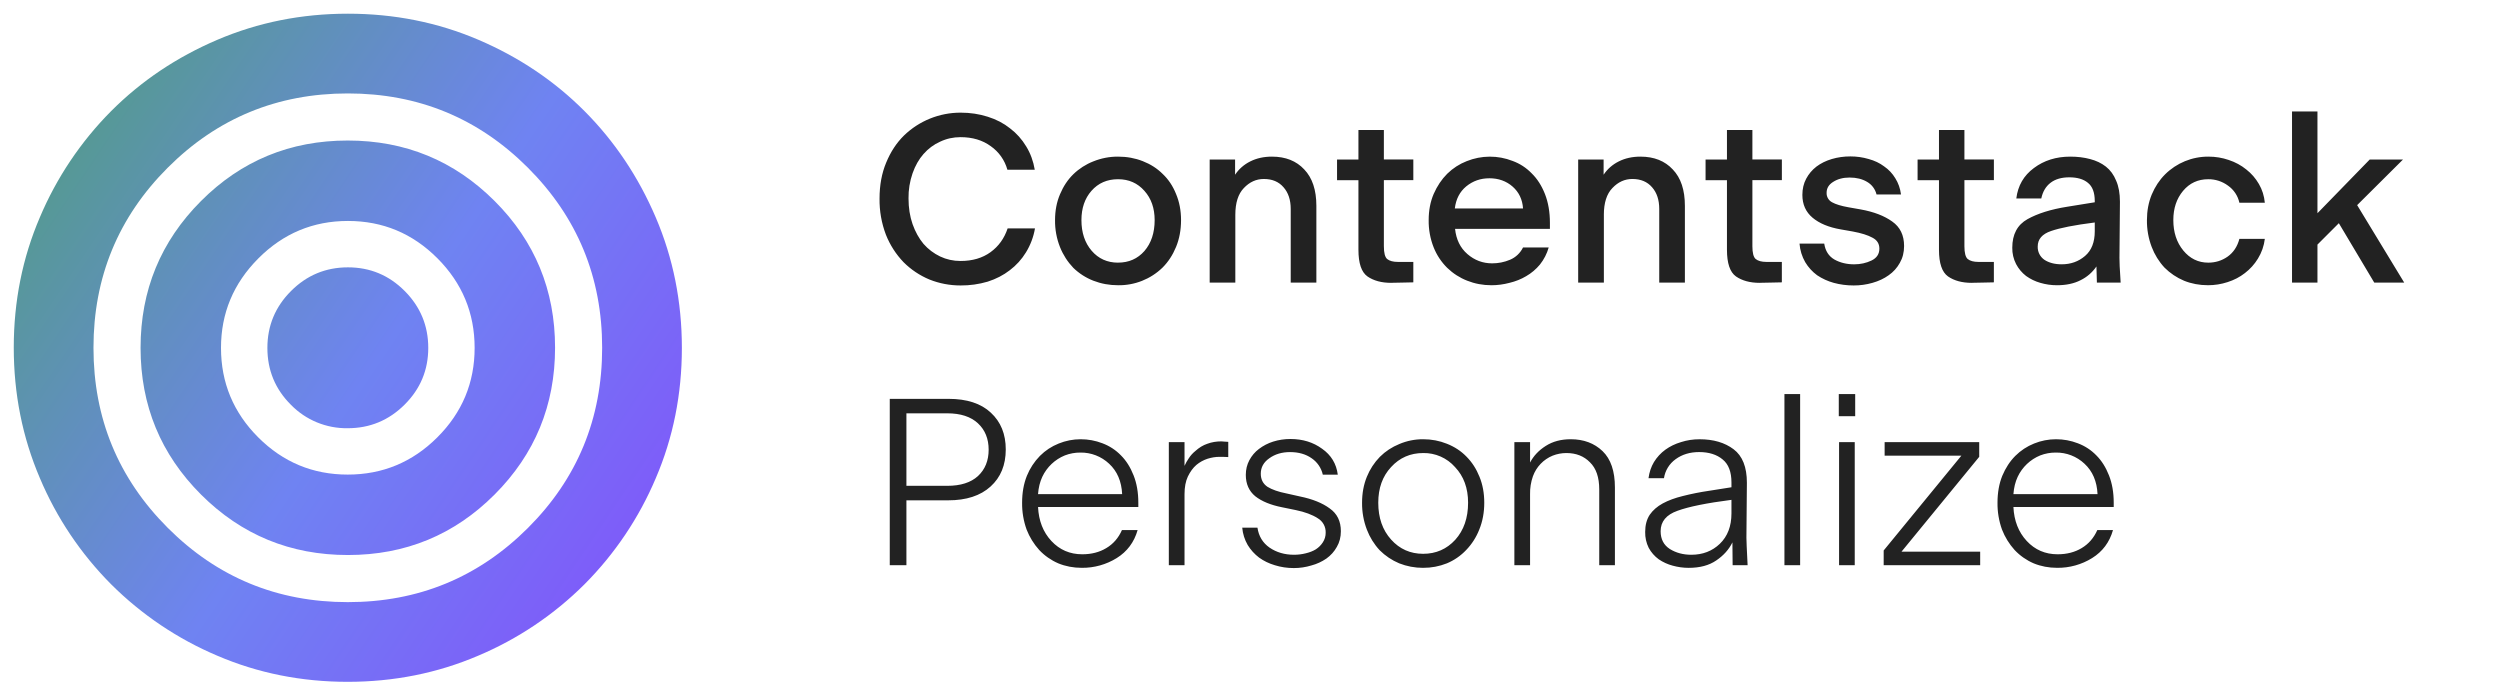
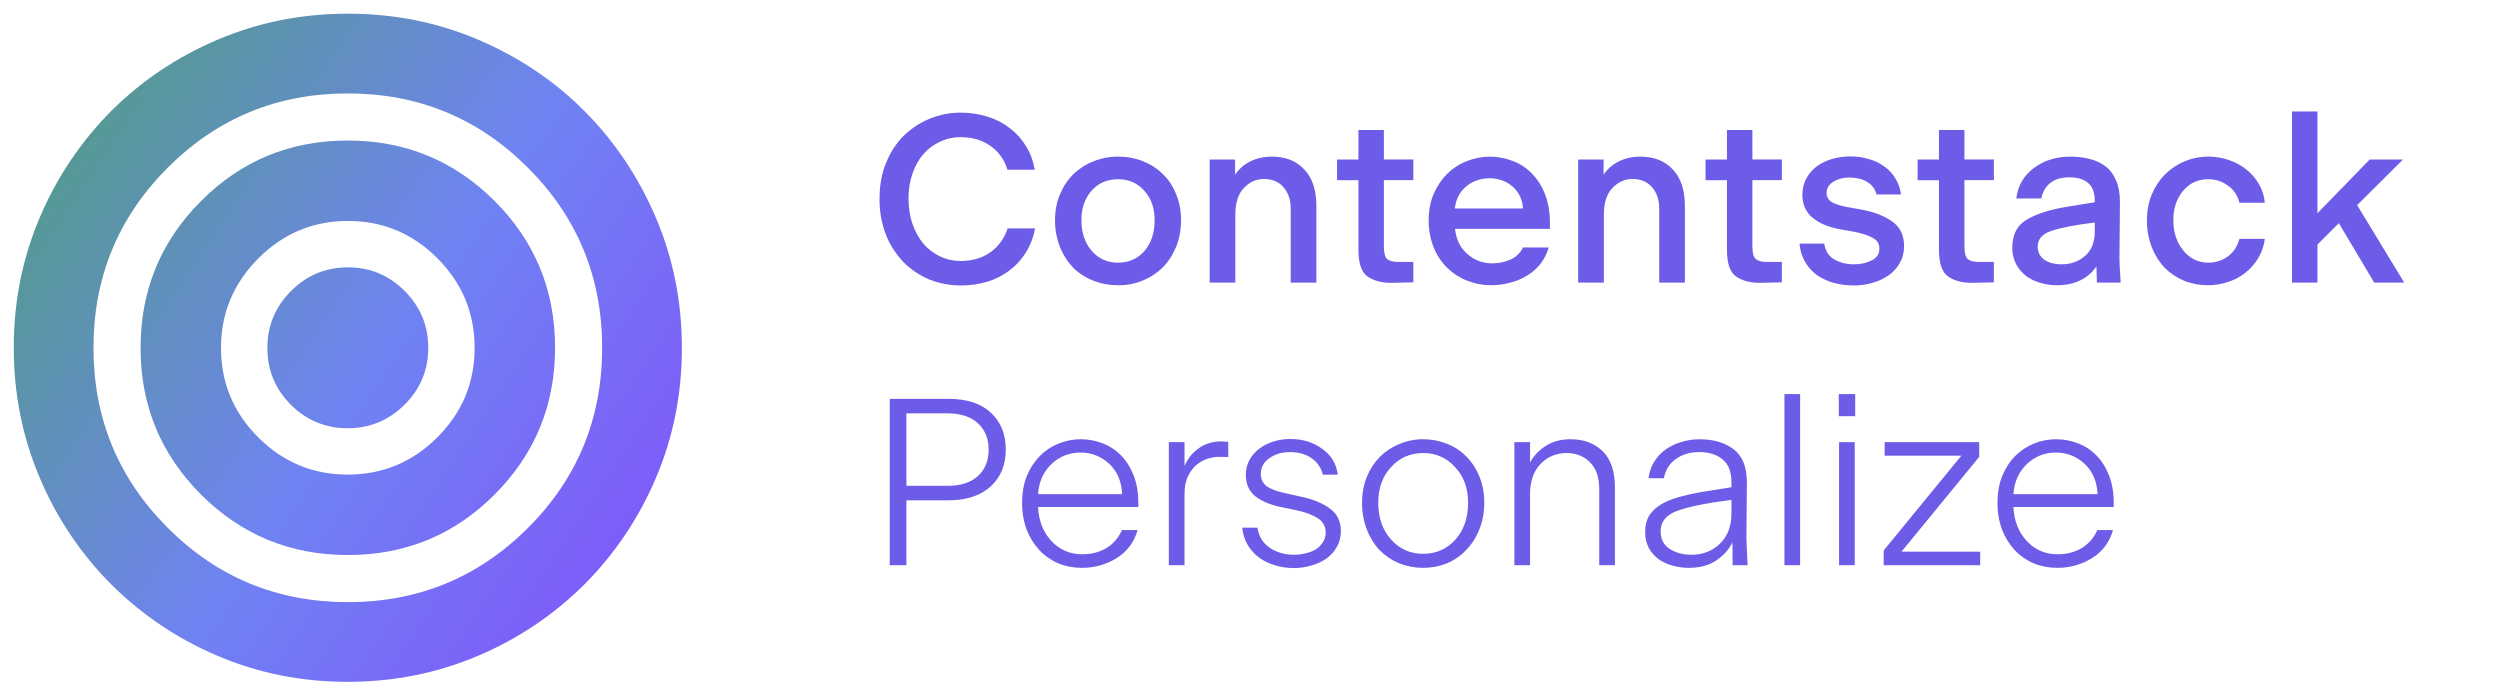
<svg xmlns="http://www.w3.org/2000/svg" width="115" height="32" viewBox="0 0 115 32" fill="none" class="Icon--original" name="ProductLogoPersonalization" data-test-id="cs-icon">
  <mask id="ProductLogoPersonalization_svg__a" maskUnits="userSpaceOnUse" x="0" y="0" width="32" height="32" style="mask-type: alpha;" fill="none">
    <path fill="#D9D9D9" d="M0 0h32v32H0z" />
  </mask>
  <g mask="url(#ProductLogoPersonalization_svg__a)" fill="none">
    <path d="M15.992 31.364c-2.128 0-4.126-.4-5.993-1.2a15.424 15.424 0 01-4.883-3.283 15.4 15.4 0 01-3.283-4.891c-.8-1.872-1.2-3.872-1.2-6s.4-4.126 1.2-5.992A15.474 15.474 0 015.11 5.113C6.497 3.723 8.126 2.63 10 1.83c1.873-.8 3.875-1.2 6.005-1.2s4.13.4 6.002 1.2c1.87.8 3.499 1.894 4.883 3.283 1.384 1.39 2.476 3.02 3.276 4.892.8 1.872 1.2 3.872 1.2 6s-.4 4.126-1.2 5.992a15.423 15.423 0 01-3.283 4.884 15.4 15.4 0 01-4.891 3.283c-1.872.8-3.872 1.2-6 1.2zm.007-3.666c3.245 0 6.006-1.137 8.284-3.41 2.278-2.273 3.416-5.037 3.416-8.29 0-3.245-1.138-6.006-3.416-8.284-2.278-2.278-5.04-3.416-8.284-3.416-3.244 0-6.005 1.138-8.283 3.416C5.438 9.992 4.3 12.754 4.3 15.998c0 3.244 1.14 6.005 3.417 8.283 2.278 2.278 5.039 3.417 8.283 3.417zm.004-2.167c-2.647 0-4.898-.927-6.754-2.78-1.855-1.852-2.783-4.102-2.783-6.75 0-2.647.927-4.898 2.78-6.753 1.852-1.856 4.102-2.784 6.75-2.784 2.647 0 4.898.927 6.754 2.78 1.855 1.852 2.783 4.102 2.783 6.75 0 2.647-.927 4.898-2.78 6.753-1.852 1.856-4.102 2.784-6.75 2.784zm-.008-3.7c1.603 0 2.977-.57 4.121-1.712 1.145-1.142 1.717-2.514 1.717-4.117 0-1.603-.571-2.977-1.712-4.121-1.142-1.145-2.514-1.717-4.117-1.717-1.603 0-2.977.575-4.121 1.724-1.145 1.149-1.717 2.52-1.717 4.114 0 1.603.57 2.975 1.713 4.117 1.14 1.141 2.513 1.712 4.116 1.712zm0-2.133a3.571 3.571 0 01-2.612-1.077c-.722-.718-1.083-1.59-1.083-2.618 0-1.02.362-1.892 1.088-2.617.725-.726 1.598-1.088 2.617-1.088 1.018 0 1.889.362 2.611 1.088.722.725 1.084 1.598 1.084 2.617 0 1.018-.363 1.889-1.089 2.611-.725.722-1.598 1.084-2.617 1.084z" fill="url(&quot;#ProductLogoPersonalization_svg__paint0_linear_11830_10510&quot;)" />
  </g>
-   <path d="M44.188 13.131c-.496 0-.974-.09-1.433-.273a3.681 3.681 0 01-1.192-.798 3.89 3.89 0 01-.809-1.258 4.5 4.5 0 01-.295-1.672c0-.613.102-1.163.306-1.651.204-.496.478-.911.82-1.247a3.737 3.737 0 012.602-1.05c.445 0 .86.063 1.247.187.394.123.736.302 1.028.535.298.226.546.503.743.831.197.32.328.678.394 1.072H46.34a1.962 1.962 0 00-.765-1.083c-.379-.277-.842-.415-1.389-.415-.335 0-.648.069-.94.208-.291.13-.547.32-.765.568-.212.24-.38.536-.503.886a3.391 3.391 0 00-.186 1.159c0 .43.062.823.186 1.18.124.35.291.653.503.908.218.248.474.44.765.58.292.138.605.207.94.207.547 0 1.006-.135 1.378-.405.372-.27.634-.634.787-1.093h1.258a3.1 3.1 0 01-.416 1.104 2.96 2.96 0 01-.743.82c-.292.226-.63.401-1.017.525a4.294 4.294 0 01-1.246.175zm7.242-.01c-.4 0-.78-.07-1.137-.209a2.76 2.76 0 01-.919-.59 2.968 2.968 0 01-.612-.951 3.245 3.245 0 01-.23-1.247c0-.437.077-.834.23-1.191.153-.365.357-.67.612-.919a2.76 2.76 0 01.919-.59 2.98 2.98 0 011.137-.219c.408 0 .787.07 1.137.208.357.139.663.335.918.59.263.248.467.554.613.919.153.364.23.765.23 1.202 0 .452-.077.864-.23 1.236-.153.372-.361.689-.623.951a2.876 2.876 0 01-2.045.81zm0-1.04c.496 0 .9-.178 1.214-.535.313-.365.47-.838.47-1.421 0-.547-.157-.995-.47-1.345-.314-.357-.718-.536-1.214-.536-.503 0-.911.179-1.225.536-.306.35-.459.798-.459 1.345 0 .575.157 1.046.47 1.41.314.364.718.547 1.214.547zm5.395-2.197V13h-1.18V7.337h1.169v.7c.175-.263.408-.467.7-.613.291-.146.623-.219.995-.219.627 0 1.122.197 1.487.59.371.387.557.945.557 1.674V13h-1.18V9.61c0-.415-.11-.746-.329-.994-.218-.255-.52-.383-.907-.383-.35 0-.656.139-.919.416-.262.27-.393.681-.393 1.235zm7.171 3.127c-.444 0-.809-.098-1.093-.295-.277-.197-.415-.605-.415-1.225V8.288h-.984v-.951h.984V5.98h1.17v1.356h1.355v.95h-1.355v3.04c0 .306.05.503.153.59.109.088.273.132.492.132h.71v.94c-.204.007-.371.011-.503.011-.124.007-.295.01-.514.01zm7.245-1.63a2.244 2.244 0 01-.404.788 2.343 2.343 0 01-.635.536c-.233.138-.488.24-.765.306-.277.073-.554.11-.83.11-.394 0-.766-.07-1.116-.209a2.76 2.76 0 01-.918-.59 2.755 2.755 0 01-.624-.94 3.278 3.278 0 01-.23-1.258c0-.444.077-.845.23-1.202.16-.365.368-.674.624-.93.262-.255.56-.448.896-.579a2.855 2.855 0 012.11-.01c.336.123.627.313.875.568.255.247.46.565.612.95.153.387.23.832.23 1.335v.273h-4.363c.051.488.24.875.569 1.159.328.284.707.426 1.137.426.284 0 .558-.054.82-.164a1.17 1.17 0 00.601-.568h1.181zm-2.733-3.18c-.401 0-.755.123-1.06.371-.3.248-.475.587-.526 1.017h3.138c-.029-.416-.19-.751-.48-1.006-.292-.255-.65-.383-1.072-.383zm5.27 1.683V13h-1.182V7.337h1.17v.7c.175-.263.408-.467.7-.613.291-.146.623-.219.995-.219.627 0 1.122.197 1.487.59.372.387.557.945.557 1.674V13h-1.18V9.61c0-.415-.11-.746-.328-.994-.219-.255-.522-.383-.908-.383-.35 0-.656.139-.918.416-.263.27-.394.681-.394 1.235zm7.17 3.127c-.444 0-.808-.098-1.093-.295-.277-.197-.415-.605-.415-1.225V8.288h-.984v-.951h.984V5.98h1.17v1.356h1.356v.95H80.61v3.04c0 .306.05.503.153.59.11.088.273.132.492.132h.71v.94c-.204.007-.371.011-.502.011-.124.007-.296.01-.514.01zm4.323.12c-.321 0-.627-.04-.919-.12a2.622 2.622 0 01-.765-.35 2.06 2.06 0 01-.547-.601 2.019 2.019 0 01-.262-.853h1.137c.05.335.207.58.47.732.262.146.565.22.907.22.292 0 .558-.06.799-.176.24-.116.36-.299.36-.546 0-.226-.105-.394-.317-.503-.211-.117-.514-.212-.907-.285l-.558-.098c-.546-.095-.977-.273-1.29-.536-.313-.262-.47-.612-.47-1.05 0-.276.058-.524.175-.743.116-.219.273-.404.47-.557.204-.154.44-.27.71-.35.27-.08.555-.12.853-.12.292 0 .573.04.842.12.27.073.507.186.711.339.211.145.383.328.514.546.138.219.226.467.262.744H86.32a.917.917 0 00-.437-.58c-.219-.13-.485-.197-.798-.197-.3 0-.55.066-.755.197-.204.124-.306.292-.306.503a.47.47 0 00.252.438c.167.094.419.17.754.23l.558.098c.605.109 1.09.295 1.454.557.364.255.546.63.546 1.126 0 .292-.065.55-.196.776a1.666 1.666 0 01-.514.57c-.212.152-.46.269-.744.349a3.09 3.09 0 01-.864.12zm5.431-.12c-.445 0-.809-.098-1.093-.295-.277-.197-.416-.605-.416-1.225V8.288h-.984v-.951h.984V5.98h1.17v1.356h1.356v.95h-1.356v3.04c0 .306.051.503.153.59.11.088.273.132.492.132h.71v.94c-.203.007-.37.011-.502.011-.124.007-.295.01-.514.01zM96.457 13l-.021-.743a1.88 1.88 0 01-.733.634c-.299.153-.66.23-1.082.23-.263 0-.518-.037-.766-.11a2.11 2.11 0 01-.656-.317 1.673 1.673 0 01-.459-.547 1.579 1.579 0 01-.175-.754c0-.613.233-1.05.7-1.312.474-.263 1.079-.452 1.815-.569l1.279-.207V9.25c0-.394-.106-.674-.317-.842-.204-.168-.489-.251-.853-.251-.357 0-.645.083-.864.251-.218.168-.36.408-.426.722H92.75c.073-.59.343-1.057.809-1.4.466-.35 1.024-.525 1.673-.525.328 0 .63.037.907.11.284.073.529.19.733.35.204.16.36.375.47.645.117.262.175.586.175.973l-.022 2.58c0 .087.004.215.01.383.008.16.023.411.045.754h-1.094zm-2.722-1.662a.71.71 0 00.306.612c.211.139.478.208.798.208.416 0 .773-.127 1.072-.383.299-.255.448-.634.448-1.137v-.404c-.926.117-1.596.248-2.012.393-.408.139-.612.376-.612.711zm7.834 1.782c-.393 0-.762-.069-1.104-.207a2.805 2.805 0 01-.897-.602 2.92 2.92 0 01-.59-.951 3.357 3.357 0 01-.219-1.236c0-.422.073-.812.219-1.17.153-.364.357-.674.612-.929a2.808 2.808 0 012.001-.82c.321 0 .631.051.929.153.307.102.576.248.809.438.234.182.427.404.58.667.153.262.244.55.273.863h-1.17a1.296 1.296 0 00-.524-.787 1.505 1.505 0 00-.908-.295c-.474 0-.86.179-1.159.536-.299.357-.448.805-.448 1.345 0 .56.153 1.027.459 1.399.306.372.689.558 1.148.558.328 0 .623-.091.886-.274.269-.19.452-.463.546-.82h1.17a2.23 2.23 0 01-.317.908c-.16.262-.361.484-.601.667-.233.182-.499.32-.798.415a2.887 2.887 0 01-.897.142zm7.647-.12l-1.629-2.733-.984.984V13h-1.17V5.128h1.17v4.68l2.405-2.471h1.531l-2.11 2.099L110.594 13h-1.378zM40.929 26v-7.653h2.7c.846 0 1.495.211 1.947.634.46.423.689.987.689 1.694 0 .715-.233 1.283-.7 1.706-.466.423-1.115.634-1.946.634h-1.924V26h-.766zm.766-3.652h1.88c.612 0 1.083-.15 1.41-.448.329-.306.493-.71.493-1.214 0-.503-.164-.907-.492-1.213-.328-.306-.798-.46-1.41-.46h-1.881v3.335zm10.636 2.034c-.16.561-.482.991-.963 1.29a2.985 2.985 0 01-1.607.448c-.386 0-.747-.069-1.082-.207a2.634 2.634 0 01-.875-.613 3.053 3.053 0 01-.58-.94 3.515 3.515 0 01-.207-1.235c0-.46.073-.872.219-1.236a2.83 2.83 0 01.601-.918c.248-.248.536-.438.864-.569a2.686 2.686 0 011.006-.197c.35 0 .685.062 1.005.186.328.124.613.31.853.558.24.24.434.546.58.918.145.365.218.784.218 1.258v.196H47.75c.03.634.234 1.156.613 1.564.379.408.853.612 1.421.612.423 0 .791-.095 1.104-.284.321-.19.562-.467.722-.831h.722zm-2.635-3.564a1.95 1.95 0 00-.711.13 1.97 1.97 0 00-1.039.984c-.109.234-.175.5-.197.799h3.87c-.028-.59-.229-1.057-.6-1.4a1.887 1.887 0 00-1.323-.513zm4.792 1.913V26h-.722v-5.663h.722v1.093a2.11 2.11 0 01.197-.35 1.4 1.4 0 01.295-.328c.175-.16.36-.273.558-.339.196-.073.411-.11.645-.11.05 0 .102.004.153.012.058 0 .113.003.164.01v.7a3.652 3.652 0 00-.252-.01h-.164c-.168 0-.346.029-.536.087a1.56 1.56 0 00-.514.284c-.152.131-.284.31-.393.536-.102.218-.153.488-.153.809zm5.028 3.4c-.307 0-.598-.044-.875-.131-.27-.08-.51-.197-.722-.35a2.096 2.096 0 01-.525-.58 1.904 1.904 0 01-.251-.797h.7c.058.393.244.7.557.918.321.219.696.328 1.126.328.183 0 .361-.022.536-.066.182-.043.34-.105.47-.186.132-.087.237-.193.317-.317a.79.79 0 00.132-.448.738.738 0 00-.372-.667c-.248-.16-.583-.284-1.006-.372l-.634-.13c-.518-.103-.926-.27-1.225-.504-.291-.24-.437-.568-.437-.984 0-.247.055-.473.164-.677.11-.205.255-.376.437-.514a2.15 2.15 0 01.656-.34c.255-.08.521-.12.798-.12.562 0 1.046.15 1.455.449.415.291.656.688.721 1.191h-.689a1.239 1.239 0 00-.513-.754c-.27-.19-.602-.284-.995-.284-.372 0-.69.095-.952.284-.262.182-.393.42-.393.71 0 .263.102.463.306.602.211.131.503.233.875.306l.634.142c.568.117 1.02.3 1.355.547.343.24.514.59.514 1.05 0 .27-.062.51-.186.721-.116.211-.277.39-.48.536a2.216 2.216 0 01-.69.317c-.262.08-.532.12-.808.12zm5.95-.01c-.386 0-.755-.07-1.104-.208a2.808 2.808 0 01-.897-.602 2.92 2.92 0 01-.59-.951 3.357 3.357 0 01-.22-1.235c0-.438.074-.835.22-1.192a2.83 2.83 0 01.6-.919c.256-.255.555-.451.897-.59a2.763 2.763 0 011.094-.219c.386 0 .75.07 1.093.208.35.139.649.335.897.59.255.256.455.565.601.93.146.357.219.754.219 1.192 0 .451-.077.863-.23 1.235a2.85 2.85 0 01-.601.94 2.605 2.605 0 01-.886.613 2.89 2.89 0 01-1.093.207zm0-.646c.59 0 1.082-.215 1.476-.645.393-.437.59-1.006.59-1.705 0-.671-.2-1.218-.601-1.64a1.906 1.906 0 00-1.465-.645c-.59 0-1.083.215-1.476.645-.394.422-.59.969-.59 1.64 0 .692.196 1.257.59 1.694.393.438.885.656 1.476.656zm4.917-2.744V26h-.722v-5.663h.722v.94c.16-.306.4-.561.722-.765.32-.205.703-.307 1.148-.307.597 0 1.086.183 1.465.547.379.364.568.922.568 1.673V26h-.721v-3.488c0-.554-.142-.97-.427-1.246-.277-.284-.638-.426-1.082-.426-.219 0-.43.04-.634.12a1.617 1.617 0 00-.908.95 2.334 2.334 0 00-.131.82zM79.701 26l-.01-1.05c-.16.328-.409.605-.744.831-.328.226-.75.34-1.268.34-.248 0-.492-.034-.733-.1a2.09 2.09 0 01-.645-.294 1.597 1.597 0 01-.46-.525 1.573 1.573 0 01-.163-.733c0-.313.07-.576.208-.787.145-.211.346-.386.601-.525.255-.138.561-.251.918-.339a11.67 11.67 0 011.203-.24l1.039-.164v-.219c0-.488-.135-.842-.405-1.06-.27-.226-.63-.34-1.082-.34-.423 0-.784.11-1.083.329a1.32 1.32 0 00-.535.874h-.711c.037-.277.12-.524.251-.743.139-.226.314-.415.525-.569.212-.153.452-.27.722-.35.27-.087.554-.13.853-.13.634 0 1.155.152 1.563.459.408.306.612.82.612 1.541l-.022 2.526c0 .08.004.207.012.382.007.175.021.47.043.886h-.689zm-3.312-1.564c0 .365.142.638.426.82.284.175.612.263.984.263.525 0 .962-.168 1.312-.503.357-.343.536-.81.536-1.4v-.623c-1.137.146-1.965.314-2.482.503-.518.183-.776.496-.776.94zM82.084 26v-7.872h.722V26h-.722zm2.5-6.855v-1.017h.755v1.017h-.754zM84.597 26v-5.663h.721V26h-.721zm6.491-.623V26h-4.439v-.678l3.575-4.362h-3.531v-.623h4.351v.677l-3.575 4.363h3.62zm6.11-.995c-.16.561-.48.991-.962 1.29a2.985 2.985 0 01-1.607.448c-.386 0-.747-.069-1.082-.207a2.634 2.634 0 01-.875-.613 3.055 3.055 0 01-.58-.94 3.515 3.515 0 01-.207-1.235c0-.46.073-.872.219-1.236.153-.364.353-.67.6-.918.249-.248.537-.438.864-.569a2.686 2.686 0 011.006-.197c.35 0 .686.062 1.006.186.328.124.613.31.853.558.24.24.434.546.58.918.145.365.218.784.218 1.258v.196h-4.614c.03.634.234 1.156.613 1.564.379.408.852.612 1.42.612.424 0 .792-.095 1.105-.284.32-.19.561-.467.722-.831h.721zm-2.635-3.564a1.95 1.95 0 00-.71.13 1.968 1.968 0 00-1.039.984c-.11.234-.175.5-.197.799h3.87c-.028-.59-.229-1.057-.6-1.4a1.886 1.886 0 00-1.323-.513z" fill="#222222" />
+   <path d="M44.188 13.131c-.496 0-.974-.09-1.433-.273a3.681 3.681 0 01-1.192-.798 3.89 3.89 0 01-.809-1.258 4.5 4.5 0 01-.295-1.672c0-.613.102-1.163.306-1.651.204-.496.478-.911.82-1.247a3.737 3.737 0 012.602-1.05c.445 0 .86.063 1.247.187.394.123.736.302 1.028.535.298.226.546.503.743.831.197.32.328.678.394 1.072H46.34a1.962 1.962 0 00-.765-1.083c-.379-.277-.842-.415-1.389-.415-.335 0-.648.069-.94.208-.291.13-.547.32-.765.568-.212.24-.38.536-.503.886a3.391 3.391 0 00-.186 1.159c0 .43.062.823.186 1.18.124.35.291.653.503.908.218.248.474.44.765.58.292.138.605.207.94.207.547 0 1.006-.135 1.378-.405.372-.27.634-.634.787-1.093h1.258a3.1 3.1 0 01-.416 1.104 2.96 2.96 0 01-.743.82c-.292.226-.63.401-1.017.525a4.294 4.294 0 01-1.246.175zm7.242-.01c-.4 0-.78-.07-1.137-.209a2.76 2.76 0 01-.919-.59 2.968 2.968 0 01-.612-.951 3.245 3.245 0 01-.23-1.247c0-.437.077-.834.23-1.191.153-.365.357-.67.612-.919a2.76 2.76 0 01.919-.59 2.98 2.98 0 011.137-.219c.408 0 .787.07 1.137.208.357.139.663.335.918.59.263.248.467.554.613.919.153.364.23.765.23 1.202 0 .452-.077.864-.23 1.236-.153.372-.361.689-.623.951a2.876 2.876 0 01-2.045.81zm0-1.04c.496 0 .9-.178 1.214-.535.313-.365.47-.838.47-1.421 0-.547-.157-.995-.47-1.345-.314-.357-.718-.536-1.214-.536-.503 0-.911.179-1.225.536-.306.35-.459.798-.459 1.345 0 .575.157 1.046.47 1.41.314.364.718.547 1.214.547zm5.395-2.197V13h-1.18V7.337h1.169v.7c.175-.263.408-.467.7-.613.291-.146.623-.219.995-.219.627 0 1.122.197 1.487.59.371.387.557.945.557 1.674V13h-1.18V9.61c0-.415-.11-.746-.329-.994-.218-.255-.52-.383-.907-.383-.35 0-.656.139-.919.416-.262.27-.393.681-.393 1.235zm7.171 3.127c-.444 0-.809-.098-1.093-.295-.277-.197-.415-.605-.415-1.225V8.288h-.984v-.951h.984V5.98h1.17v1.356h1.355v.95h-1.355v3.04c0 .306.05.503.153.59.109.088.273.132.492.132h.71v.94c-.204.007-.371.011-.503.011-.124.007-.295.01-.514.01zm7.245-1.63a2.244 2.244 0 01-.404.788 2.343 2.343 0 01-.635.536c-.233.138-.488.24-.765.306-.277.073-.554.11-.83.11-.394 0-.766-.07-1.116-.209a2.76 2.76 0 01-.918-.59 2.755 2.755 0 01-.624-.94 3.278 3.278 0 01-.23-1.258c0-.444.077-.845.23-1.202.16-.365.368-.674.624-.93.262-.255.56-.448.896-.579a2.855 2.855 0 012.11-.01c.336.123.627.313.875.568.255.247.46.565.612.95.153.387.23.832.23 1.335v.273h-4.363c.051.488.24.875.569 1.159.328.284.707.426 1.137.426.284 0 .558-.054.82-.164a1.17 1.17 0 00.601-.568h1.181zm-2.733-3.18c-.401 0-.755.123-1.06.371-.3.248-.475.587-.526 1.017h3.138c-.029-.416-.19-.751-.48-1.006-.292-.255-.65-.383-1.072-.383zm5.27 1.683V13h-1.182V7.337h1.17v.7c.175-.263.408-.467.7-.613.291-.146.623-.219.995-.219.627 0 1.122.197 1.487.59.372.387.557.945.557 1.674V13h-1.18V9.61c0-.415-.11-.746-.328-.994-.219-.255-.522-.383-.908-.383-.35 0-.656.139-.918.416-.263.27-.394.681-.394 1.235zm7.17 3.127c-.444 0-.808-.098-1.093-.295-.277-.197-.415-.605-.415-1.225V8.288h-.984v-.951h.984V5.98h1.17v1.356h1.356v.95H80.61v3.04c0 .306.05.503.153.59.11.088.273.132.492.132h.71v.94c-.204.007-.371.011-.502.011-.124.007-.296.01-.514.01zm4.323.12c-.321 0-.627-.04-.919-.12a2.622 2.622 0 01-.765-.35 2.06 2.06 0 01-.547-.601 2.019 2.019 0 01-.262-.853h1.137c.05.335.207.58.47.732.262.146.565.22.907.22.292 0 .558-.06.799-.176.24-.116.36-.299.36-.546 0-.226-.105-.394-.317-.503-.211-.117-.514-.212-.907-.285l-.558-.098c-.546-.095-.977-.273-1.29-.536-.313-.262-.47-.612-.47-1.05 0-.276.058-.524.175-.743.116-.219.273-.404.47-.557.204-.154.44-.27.71-.35.27-.08.555-.12.853-.12.292 0 .573.04.842.12.27.073.507.186.711.339.211.145.383.328.514.546.138.219.226.467.262.744H86.32a.917.917 0 00-.437-.58c-.219-.13-.485-.197-.798-.197-.3 0-.55.066-.755.197-.204.124-.306.292-.306.503a.47.47 0 00.252.438c.167.094.419.17.754.23l.558.098c.605.109 1.09.295 1.454.557.364.255.546.63.546 1.126 0 .292-.065.55-.196.776a1.666 1.666 0 01-.514.57c-.212.152-.46.269-.744.349a3.09 3.09 0 01-.864.12zm5.431-.12c-.445 0-.809-.098-1.093-.295-.277-.197-.416-.605-.416-1.225V8.288h-.984v-.951h.984V5.98h1.17v1.356h1.356v.95h-1.356v3.04c0 .306.051.503.153.59.11.088.273.132.492.132h.71v.94c-.203.007-.37.011-.502.011-.124.007-.295.01-.514.01zM96.457 13l-.021-.743a1.88 1.88 0 01-.733.634c-.299.153-.66.23-1.082.23-.263 0-.518-.037-.766-.11a2.11 2.11 0 01-.656-.317 1.673 1.673 0 01-.459-.547 1.579 1.579 0 01-.175-.754c0-.613.233-1.05.7-1.312.474-.263 1.079-.452 1.815-.569l1.279-.207V9.25c0-.394-.106-.674-.317-.842-.204-.168-.489-.251-.853-.251-.357 0-.645.083-.864.251-.218.168-.36.408-.426.722H92.75c.073-.59.343-1.057.809-1.4.466-.35 1.024-.525 1.673-.525.328 0 .63.037.907.11.284.073.529.19.733.35.204.16.36.375.47.645.117.262.175.586.175.973l-.022 2.58c0 .087.004.215.01.383.008.16.023.411.045.754h-1.094zm-2.722-1.662a.71.71 0 00.306.612c.211.139.478.208.798.208.416 0 .773-.127 1.072-.383.299-.255.448-.634.448-1.137v-.404c-.926.117-1.596.248-2.012.393-.408.139-.612.376-.612.711zm7.834 1.782c-.393 0-.762-.069-1.104-.207a2.805 2.805 0 01-.897-.602 2.92 2.92 0 01-.59-.951 3.357 3.357 0 01-.219-1.236c0-.422.073-.812.219-1.17.153-.364.357-.674.612-.929a2.808 2.808 0 012.001-.82c.321 0 .631.051.929.153.307.102.576.248.809.438.234.182.427.404.58.667.153.262.244.55.273.863h-1.17a1.296 1.296 0 00-.524-.787 1.505 1.505 0 00-.908-.295c-.474 0-.86.179-1.159.536-.299.357-.448.805-.448 1.345 0 .56.153 1.027.459 1.399.306.372.689.558 1.148.558.328 0 .623-.091.886-.274.269-.19.452-.463.546-.82h1.17a2.23 2.23 0 01-.317.908c-.16.262-.361.484-.601.667-.233.182-.499.32-.798.415a2.887 2.887 0 01-.897.142zm7.647-.12l-1.629-2.733-.984.984V13h-1.17V5.128h1.17v4.68l2.405-2.471h1.531l-2.11 2.099L110.594 13h-1.378zM40.929 26v-7.653h2.7c.846 0 1.495.211 1.947.634.46.423.689.987.689 1.694 0 .715-.233 1.283-.7 1.706-.466.423-1.115.634-1.946.634h-1.924V26h-.766zm.766-3.652h1.88c.612 0 1.083-.15 1.41-.448.329-.306.493-.71.493-1.214 0-.503-.164-.907-.492-1.213-.328-.306-.798-.46-1.41-.46h-1.881v3.335zm10.636 2.034c-.16.561-.482.991-.963 1.29a2.985 2.985 0 01-1.607.448c-.386 0-.747-.069-1.082-.207a2.634 2.634 0 01-.875-.613 3.053 3.053 0 01-.58-.94 3.515 3.515 0 01-.207-1.235c0-.46.073-.872.219-1.236a2.83 2.83 0 01.601-.918c.248-.248.536-.438.864-.569a2.686 2.686 0 011.006-.197c.35 0 .685.062 1.005.186.328.124.613.31.853.558.24.24.434.546.58.918.145.365.218.784.218 1.258v.196H47.75c.03.634.234 1.156.613 1.564.379.408.853.612 1.421.612.423 0 .791-.095 1.104-.284.321-.19.562-.467.722-.831h.722zm-2.635-3.564a1.95 1.95 0 00-.711.13 1.97 1.97 0 00-1.039.984c-.109.234-.175.5-.197.799h3.87c-.028-.59-.229-1.057-.6-1.4a1.887 1.887 0 00-1.323-.513zm4.792 1.913V26h-.722v-5.663h.722v1.093a2.11 2.11 0 01.197-.35 1.4 1.4 0 01.295-.328c.175-.16.36-.273.558-.339.196-.073.411-.11.645-.11.05 0 .102.004.153.012.058 0 .113.003.164.01v.7a3.652 3.652 0 00-.252-.01h-.164c-.168 0-.346.029-.536.087a1.56 1.56 0 00-.514.284c-.152.131-.284.31-.393.536-.102.218-.153.488-.153.809zm5.028 3.4c-.307 0-.598-.044-.875-.131-.27-.08-.51-.197-.722-.35a2.096 2.096 0 01-.525-.58 1.904 1.904 0 01-.251-.797h.7c.058.393.244.7.557.918.321.219.696.328 1.126.328.183 0 .361-.022.536-.066.182-.043.34-.105.47-.186.132-.087.237-.193.317-.317a.79.79 0 00.132-.448.738.738 0 00-.372-.667c-.248-.16-.583-.284-1.006-.372l-.634-.13c-.518-.103-.926-.27-1.225-.504-.291-.24-.437-.568-.437-.984 0-.247.055-.473.164-.677.11-.205.255-.376.437-.514a2.15 2.15 0 01.656-.34c.255-.08.521-.12.798-.12.562 0 1.046.15 1.455.449.415.291.656.688.721 1.191h-.689a1.239 1.239 0 00-.513-.754c-.27-.19-.602-.284-.995-.284-.372 0-.69.095-.952.284-.262.182-.393.42-.393.71 0 .263.102.463.306.602.211.131.503.233.875.306l.634.142c.568.117 1.02.3 1.355.547.343.24.514.59.514 1.05 0 .27-.062.51-.186.721-.116.211-.277.39-.48.536a2.216 2.216 0 01-.69.317c-.262.08-.532.12-.808.12zm5.95-.01c-.386 0-.755-.07-1.104-.208a2.808 2.808 0 01-.897-.602 2.92 2.92 0 01-.59-.951 3.357 3.357 0 01-.22-1.235c0-.438.074-.835.22-1.192a2.83 2.83 0 01.6-.919c.256-.255.555-.451.897-.59a2.763 2.763 0 011.094-.219c.386 0 .75.07 1.093.208.35.139.649.335.897.59.255.256.455.565.601.93.146.357.219.754.219 1.192 0 .451-.077.863-.23 1.235a2.85 2.85 0 01-.601.94 2.605 2.605 0 01-.886.613 2.89 2.89 0 01-1.093.207zm0-.646c.59 0 1.082-.215 1.476-.645.393-.437.59-1.006.59-1.705 0-.671-.2-1.218-.601-1.64a1.906 1.906 0 00-1.465-.645c-.59 0-1.083.215-1.476.645-.394.422-.59.969-.59 1.64 0 .692.196 1.257.59 1.694.393.438.885.656 1.476.656zm4.917-2.744V26h-.722v-5.663h.722v.94c.16-.306.4-.561.722-.765.32-.205.703-.307 1.148-.307.597 0 1.086.183 1.465.547.379.364.568.922.568 1.673V26h-.721v-3.488c0-.554-.142-.97-.427-1.246-.277-.284-.638-.426-1.082-.426-.219 0-.43.04-.634.12a1.617 1.617 0 00-.908.95 2.334 2.334 0 00-.131.82zM79.701 26l-.01-1.05c-.16.328-.409.605-.744.831-.328.226-.75.34-1.268.34-.248 0-.492-.034-.733-.1a2.09 2.09 0 01-.645-.294 1.597 1.597 0 01-.46-.525 1.573 1.573 0 01-.163-.733c0-.313.07-.576.208-.787.145-.211.346-.386.601-.525.255-.138.561-.251.918-.339a11.67 11.67 0 011.203-.24l1.039-.164v-.219c0-.488-.135-.842-.405-1.06-.27-.226-.63-.34-1.082-.34-.423 0-.784.11-1.083.329a1.32 1.32 0 00-.535.874h-.711c.037-.277.12-.524.251-.743.139-.226.314-.415.525-.569.212-.153.452-.27.722-.35.27-.087.554-.13.853-.13.634 0 1.155.152 1.563.459.408.306.612.82.612 1.541l-.022 2.526c0 .08.004.207.012.382.007.175.021.47.043.886h-.689zm-3.312-1.564c0 .365.142.638.426.82.284.175.612.263.984.263.525 0 .962-.168 1.312-.503.357-.343.536-.81.536-1.4v-.623c-1.137.146-1.965.314-2.482.503-.518.183-.776.496-.776.94zM82.084 26v-7.872h.722V26h-.722zm2.5-6.855v-1.017h.755v1.017h-.754zM84.597 26v-5.663h.721V26h-.721zm6.491-.623V26h-4.439v-.678l3.575-4.362h-3.531v-.623h4.351v.677l-3.575 4.363h3.62zm6.11-.995c-.16.561-.48.991-.962 1.29a2.985 2.985 0 01-1.607.448c-.386 0-.747-.069-1.082-.207a2.634 2.634 0 01-.875-.613 3.055 3.055 0 01-.58-.94 3.515 3.515 0 01-.207-1.235c0-.46.073-.872.219-1.236.153-.364.353-.67.6-.918.249-.248.537-.438.864-.569a2.686 2.686 0 011.006-.197c.35 0 .686.062 1.006.186.328.124.613.31.853.558.24.24.434.546.58.918.145.365.218.784.218 1.258v.196h-4.614c.03.634.234 1.156.613 1.564.379.408.852.612 1.42.612.424 0 .792-.095 1.105-.284.32-.19.561-.467.722-.831h.721zm-2.635-3.564a1.95 1.95 0 00-.71.13 1.968 1.968 0 00-1.039.984c-.11.234-.175.5-.197.799h3.87c-.028-.59-.229-1.057-.6-1.4a1.886 1.886 0 00-1.323-.513z" fill="#6C5CE7" />
  <defs>
    <linearGradient id="ProductLogoPersonalization_svg__paint0_linear_11830_10510" x1="-2.1" y1="-0.601" x2="40.557" y2="28.063" gradientUnits="userSpaceOnUse">
      <stop stop-color="#49A466" />
      <stop offset="0.5" stop-color="#6F83F2" />
      <stop offset="1" stop-color="#8A3DFF" />
    </linearGradient>
    <linearGradient id="ProductLogoPersonalization_svg__paint0_linear_11830_10510" x1="-2.1" y1="-0.601" x2="40.557" y2="28.063" gradientUnits="userSpaceOnUse">
      <stop stop-color="#49A466" />
      <stop offset="0.5" stop-color="#6F83F2" />
      <stop offset="1" stop-color="#8A3DFF" />
    </linearGradient>
  </defs>
</svg>
